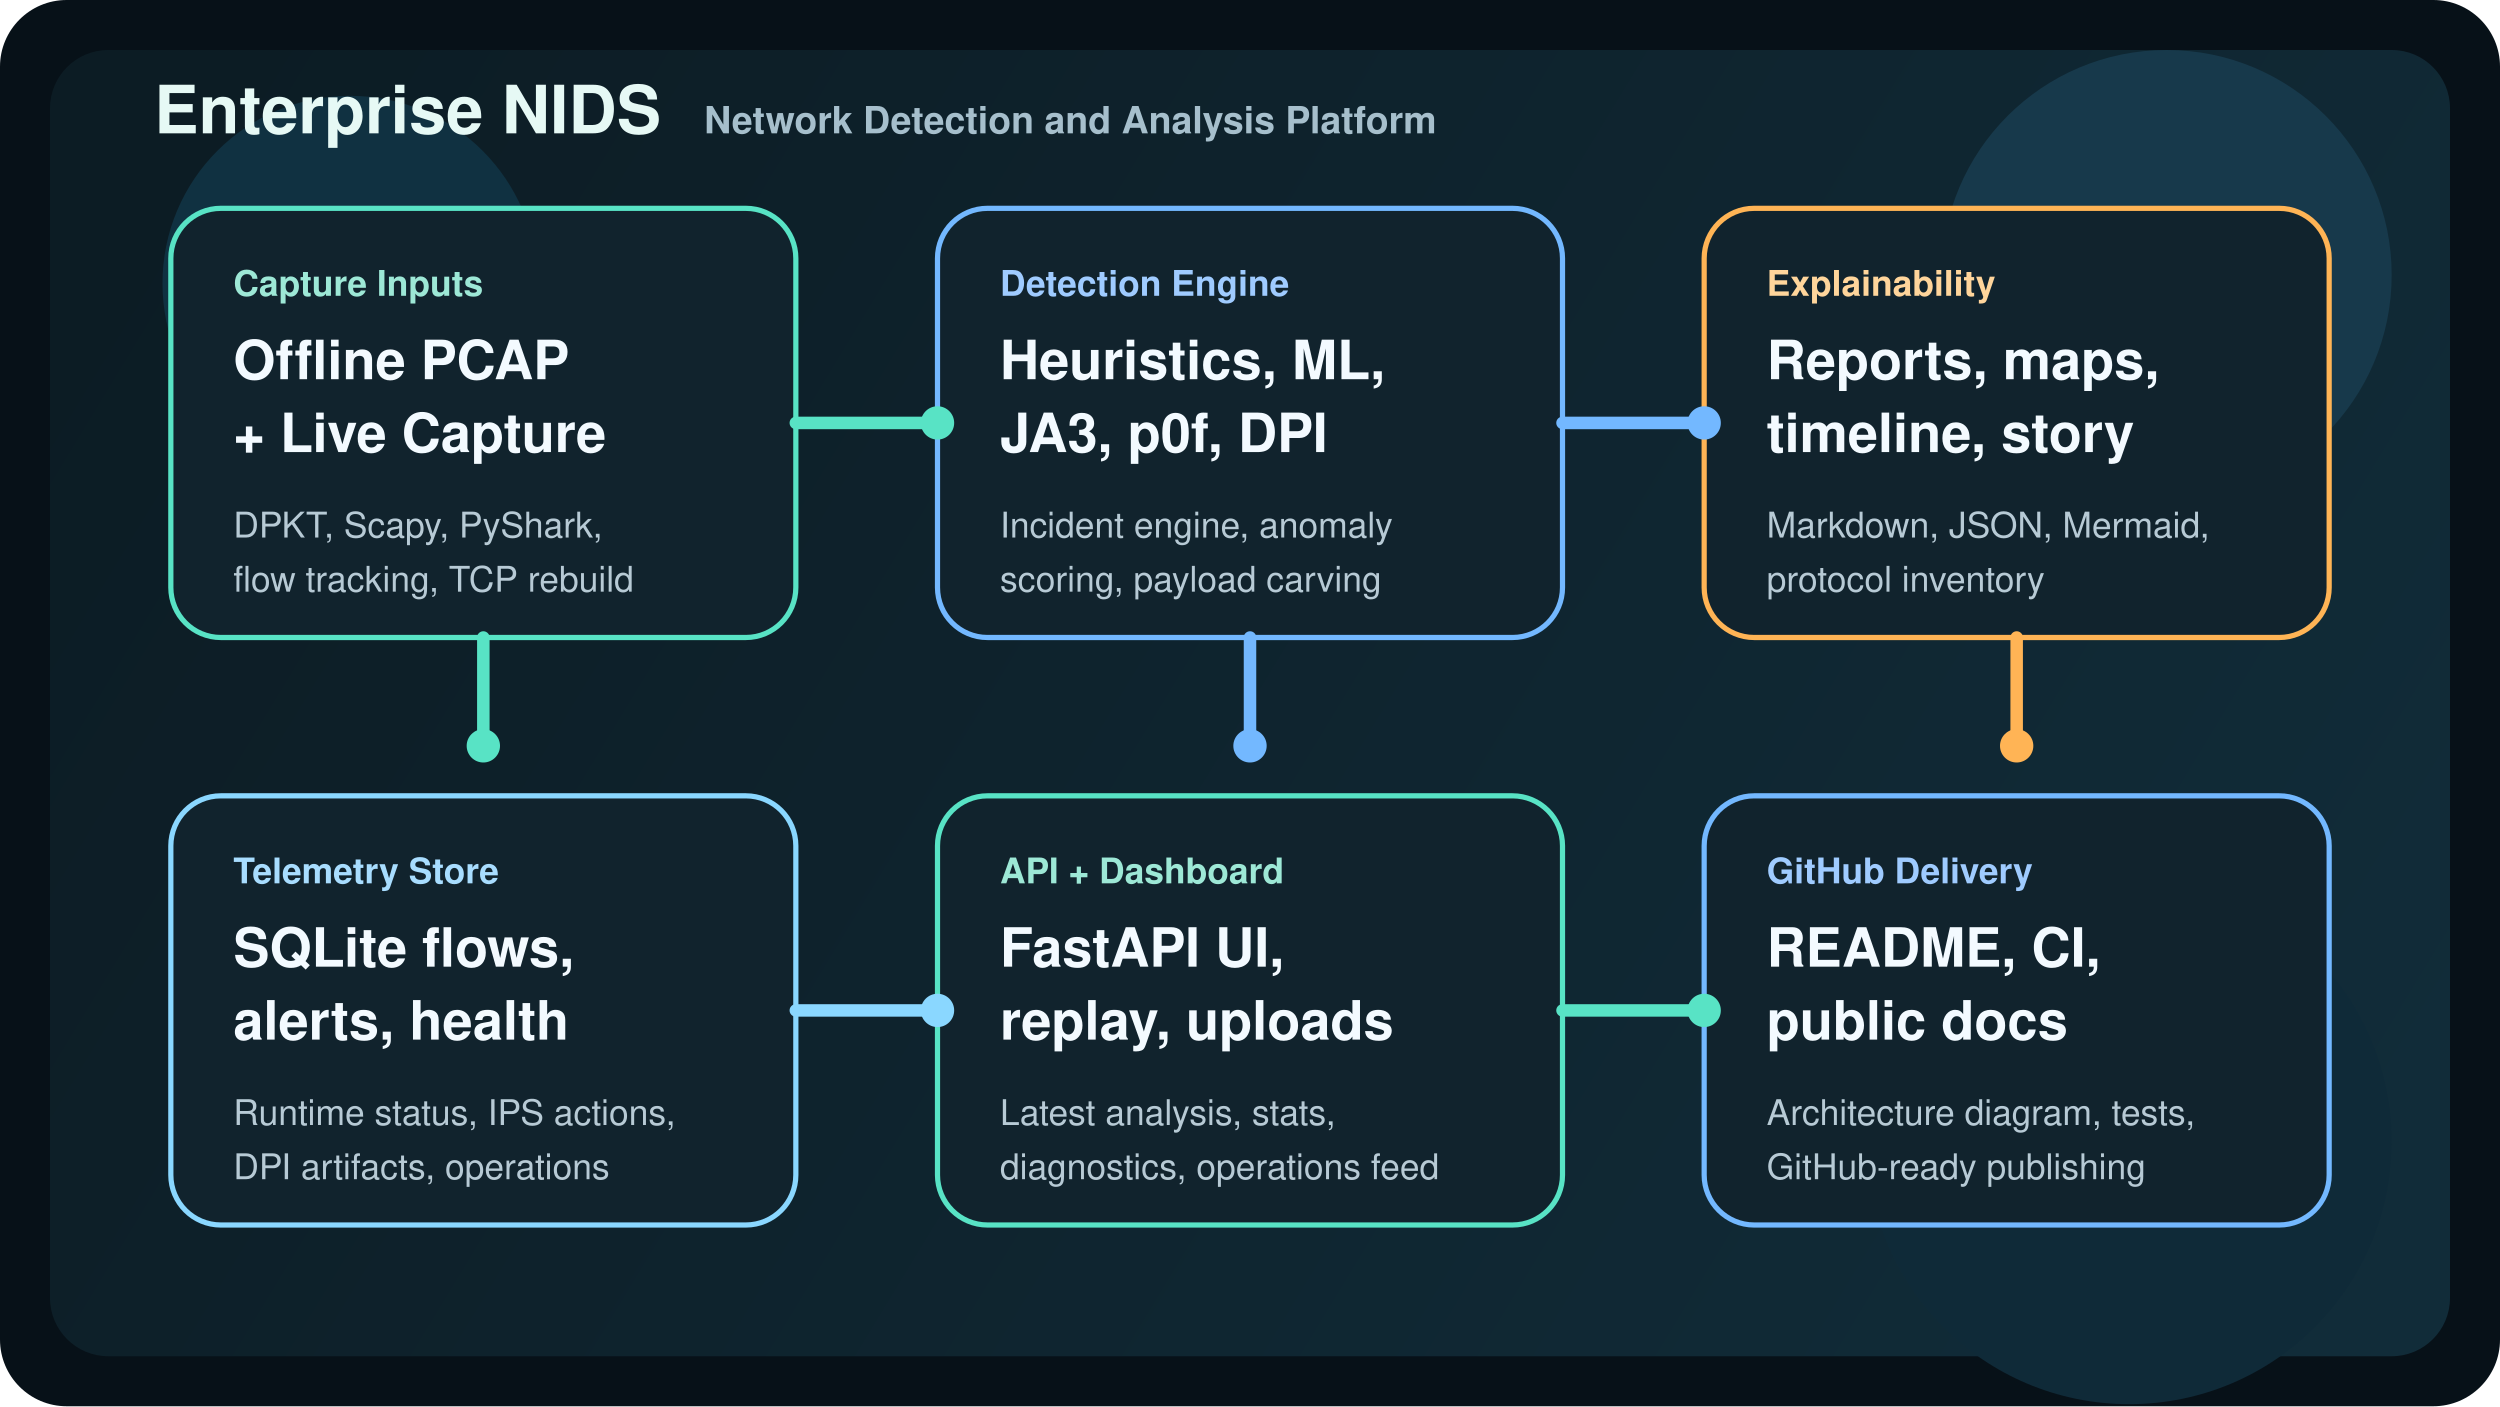
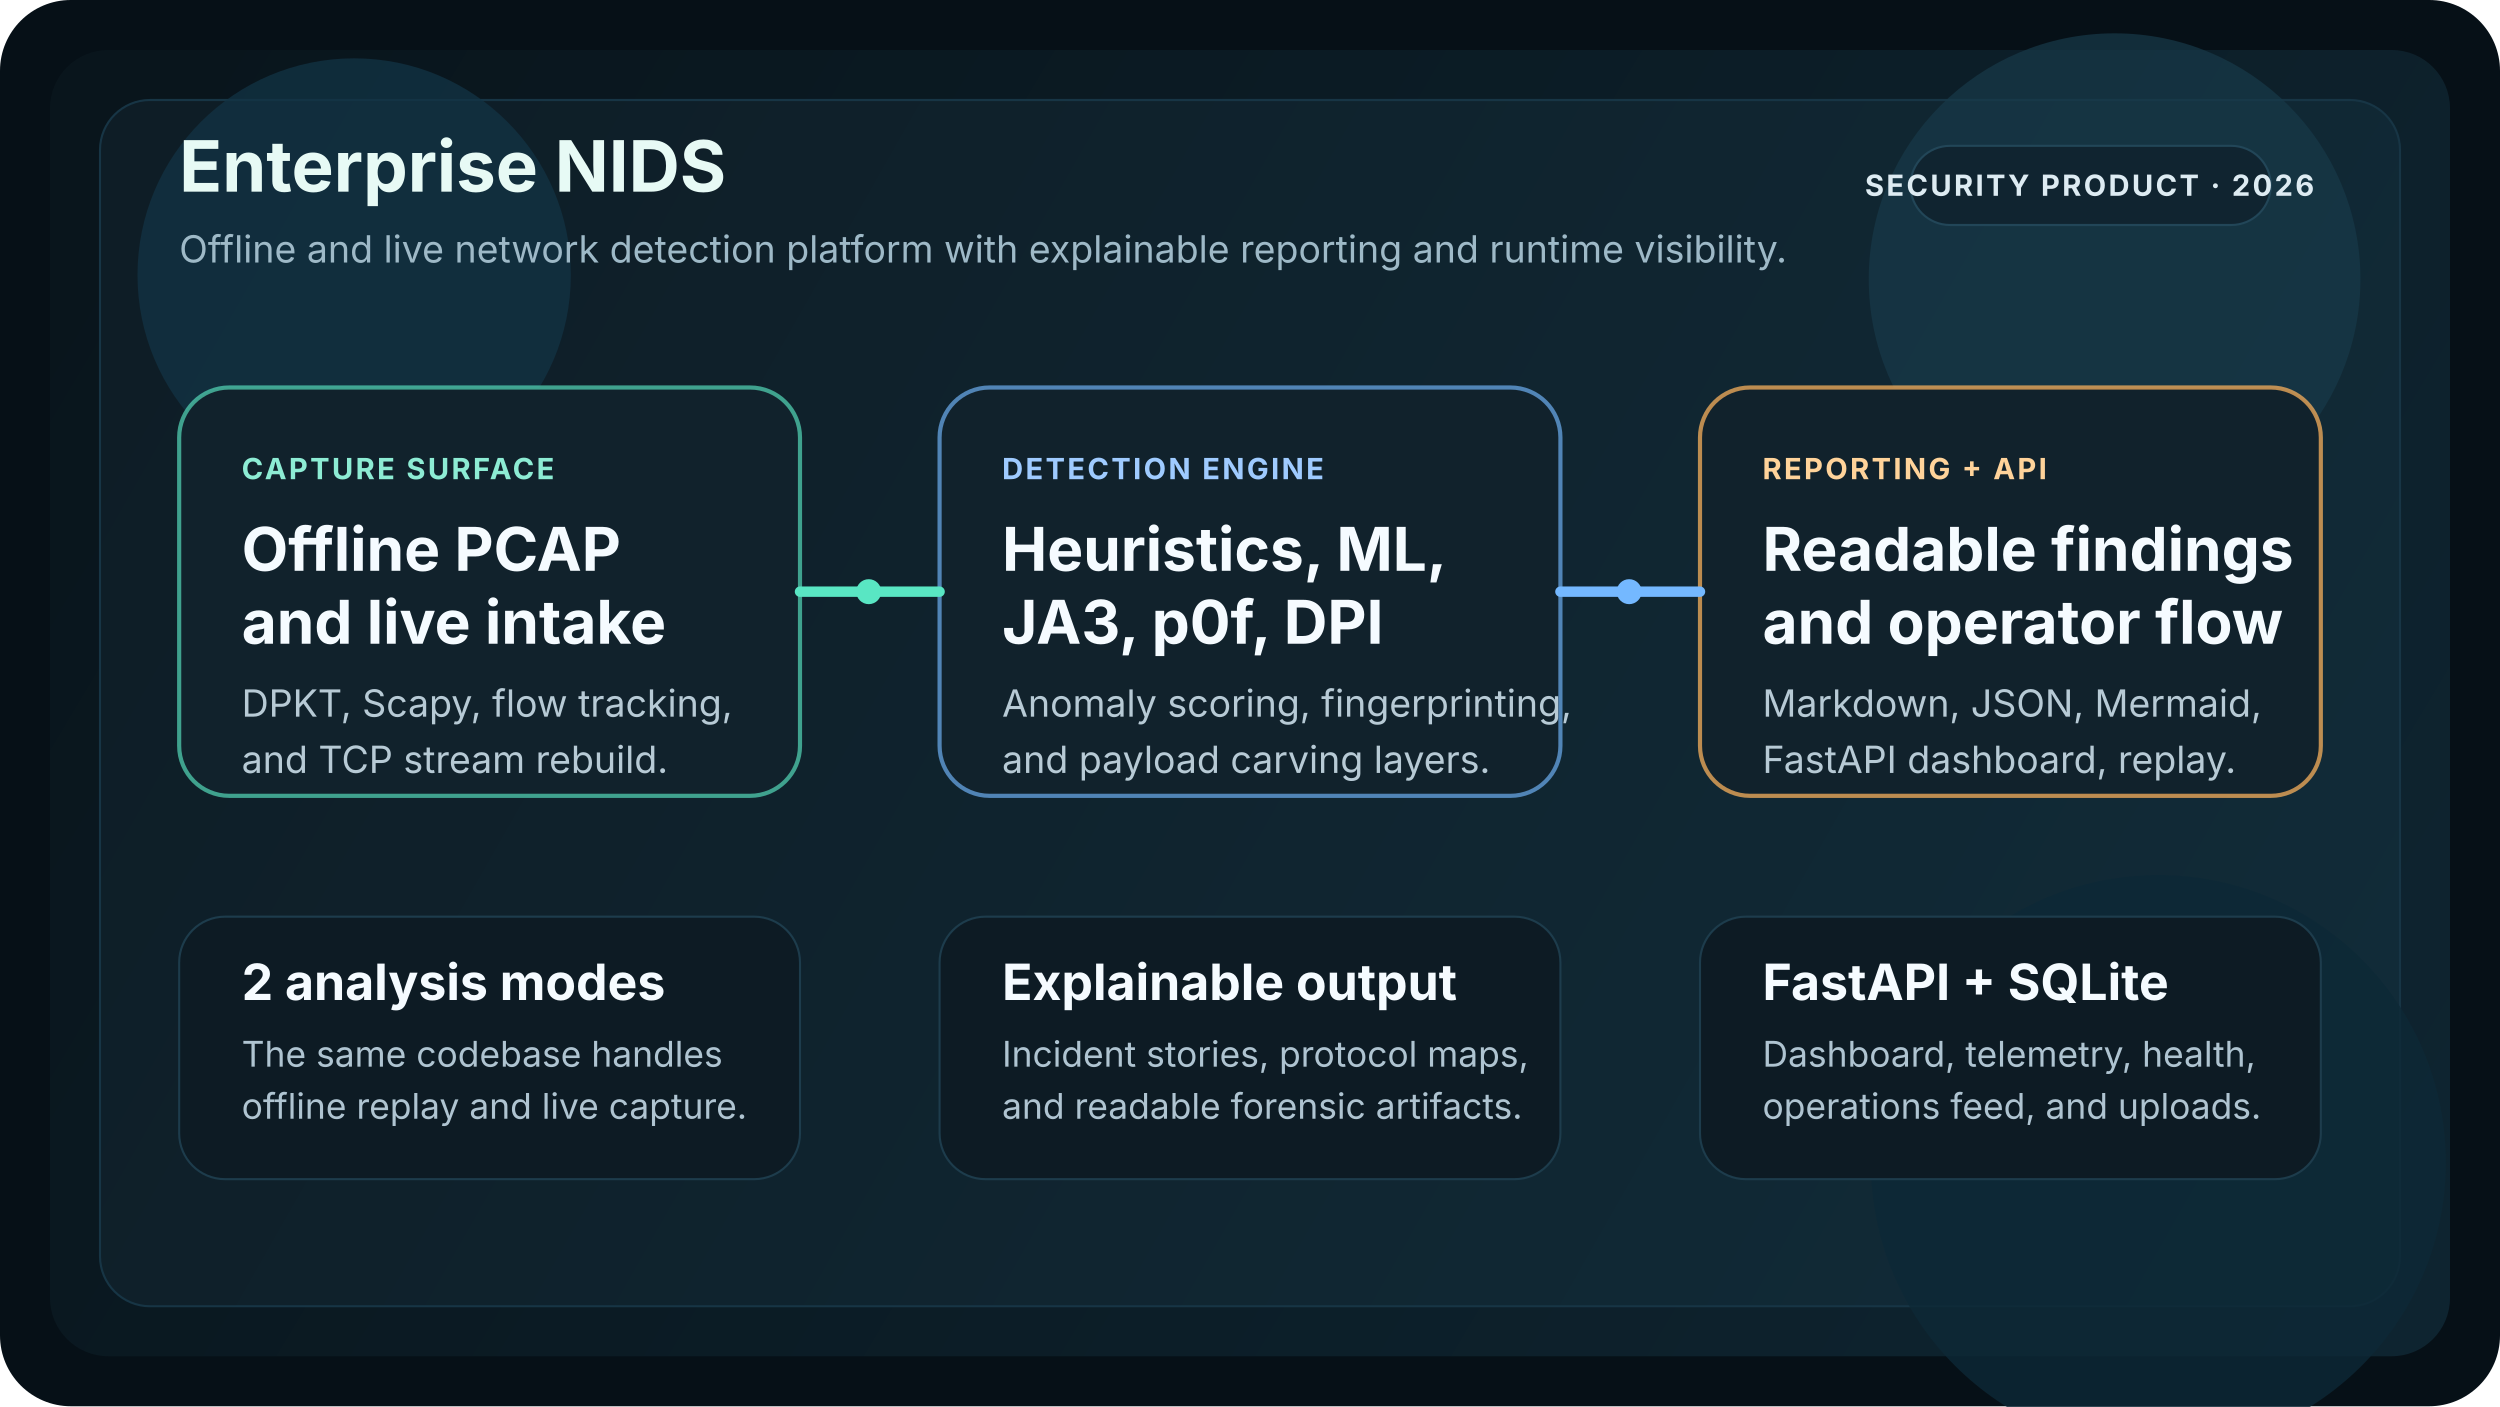
- <svg xmlns="http://www.w3.org/2000/svg" width="1200" height="675" viewBox="0 0 1200 675" fill="none">
-   <rect width="1200" height="675" rx="32" fill="#071118" />
-   <rect x="24" y="24" width="1152" height="627" rx="28" fill="url(#bg)" />
-   <circle cx="168" cy="136" r="90" fill="#103141" />
-   <circle cx="1040" cy="132" r="108" fill="#17394B" />
-   <circle cx="1022" cy="548" r="126" fill="#0F2A38" />
-   <text x="74" y="64" fill="#E6F9F5" font-family="Helvetica, Arial, sans-serif" font-size="32" font-weight="700">Enterprise NIDS</text>
-   <text x="338" y="64" fill="#A6BFCC" font-family="Helvetica, Arial, sans-serif" font-size="18" font-weight="600">Network Detection and Analysis Platform</text>
-   <rect x="82" y="100" width="300" height="206" rx="24" fill="#11232D" stroke="#58E3C5" stroke-width="2.5" />
-   <rect x="450" y="100" width="300" height="206" rx="24" fill="#11232D" stroke="#73B8FF" stroke-width="2.5" />
-   <rect x="818" y="100" width="300" height="206" rx="24" fill="#11232D" stroke="#FFB455" stroke-width="2.5" />
-   <rect x="82" y="382" width="300" height="206" rx="24" fill="#11232D" stroke="#8AD7FF" stroke-width="2.5" />
-   <rect x="450" y="382" width="300" height="206" rx="24" fill="#11232D" stroke="#58E3C5" stroke-width="2.5" />
-   <rect x="818" y="382" width="300" height="206" rx="24" fill="#11232D" stroke="#73B8FF" stroke-width="2.5" />
-   <path d="M382 203H450" stroke="#58E3C5" stroke-width="6" stroke-linecap="round" />
-   <path d="M750 203H818" stroke="#73B8FF" stroke-width="6" stroke-linecap="round" />
-   <path d="M232 306V358" stroke="#58E3C5" stroke-width="6" stroke-linecap="round" />
-   <path d="M600 306V358" stroke="#73B8FF" stroke-width="6" stroke-linecap="round" />
-   <path d="M968 306V358" stroke="#FFB455" stroke-width="6" stroke-linecap="round" />
-   <path d="M382 485H450" stroke="#8AD7FF" stroke-width="6" stroke-linecap="round" />
-   <path d="M750 485H818" stroke="#58E3C5" stroke-width="6" stroke-linecap="round" />
-   <circle cx="450" cy="203" r="8" fill="#58E3C5" />
-   <circle cx="818" cy="203" r="8" fill="#73B8FF" />
-   <circle cx="232" cy="358" r="8" fill="#58E3C5" />
-   <circle cx="600" cy="358" r="8" fill="#73B8FF" />
-   <circle cx="968" cy="358" r="8" fill="#FFB455" />
-   <circle cx="450" cy="485" r="8" fill="#8AD7FF" />
-   <circle cx="818" cy="485" r="8" fill="#58E3C5" />
-   <text x="112" y="142" fill="#9DE8D6" font-family="Helvetica, Arial, sans-serif" font-size="17" font-weight="700">Capture Inputs</text>
-   <text x="112" y="182" fill="#F3FAFF" font-family="Helvetica, Arial, sans-serif" font-size="26" font-weight="700">Offline PCAP</text>
-   <text x="112" y="217" fill="#F3FAFF" font-family="Helvetica, Arial, sans-serif" font-size="26" font-weight="700">+ Live Capture</text>
-   <text x="112" y="258" fill="#B7CAD5" font-family="Helvetica, Arial, sans-serif" font-size="17">DPKT, Scapy, PyShark,</text>
-   <text x="112" y="284" fill="#B7CAD5" font-family="Helvetica, Arial, sans-serif" font-size="17">flow tracking, TCP rebuild</text>
-   <text x="480" y="142" fill="#9FCBFF" font-family="Helvetica, Arial, sans-serif" font-size="17" font-weight="700">Detection Engine</text>
-   <text x="480" y="182" fill="#F3FAFF" font-family="Helvetica, Arial, sans-serif" font-size="26" font-weight="700">Heuristics, ML,</text>
-   <text x="480" y="217" fill="#F3FAFF" font-family="Helvetica, Arial, sans-serif" font-size="26" font-weight="700">JA3, p0f, DPI</text>
-   <text x="480" y="258" fill="#B7CAD5" font-family="Helvetica, Arial, sans-serif" font-size="17">Incident engine, anomaly</text>
-   <text x="480" y="284" fill="#B7CAD5" font-family="Helvetica, Arial, sans-serif" font-size="17">scoring, payload carving</text>
-   <text x="848" y="142" fill="#FFD59B" font-family="Helvetica, Arial, sans-serif" font-size="17" font-weight="700">Explainability</text>
-   <text x="848" y="182" fill="#F3FAFF" font-family="Helvetica, Arial, sans-serif" font-size="26" font-weight="700">Reports, maps,</text>
-   <text x="848" y="217" fill="#F3FAFF" font-family="Helvetica, Arial, sans-serif" font-size="26" font-weight="700">timeline, story</text>
-   <text x="848" y="258" fill="#B7CAD5" font-family="Helvetica, Arial, sans-serif" font-size="17">Markdown, JSON, Mermaid,</text>
-   <text x="848" y="284" fill="#B7CAD5" font-family="Helvetica, Arial, sans-serif" font-size="17">protocol inventory</text>
-   <text x="112" y="424" fill="#A8DDFF" font-family="Helvetica, Arial, sans-serif" font-size="17" font-weight="700">Telemetry Store</text>
-   <text x="112" y="464" fill="#F3FAFF" font-family="Helvetica, Arial, sans-serif" font-size="26" font-weight="700">SQLite flows,</text>
-   <text x="112" y="499" fill="#F3FAFF" font-family="Helvetica, Arial, sans-serif" font-size="26" font-weight="700">alerts, health</text>
-   <text x="112" y="540" fill="#B7CAD5" font-family="Helvetica, Arial, sans-serif" font-size="17">Runtime status, IPS actions,</text>
-   <text x="112" y="566" fill="#B7CAD5" font-family="Helvetica, Arial, sans-serif" font-size="17">DPI artifacts, operations</text>
-   <text x="480" y="424" fill="#9DE8D6" font-family="Helvetica, Arial, sans-serif" font-size="17" font-weight="700">API + Dashboard</text>
-   <text x="480" y="464" fill="#F3FAFF" font-family="Helvetica, Arial, sans-serif" font-size="26" font-weight="700">FastAPI UI,</text>
-   <text x="480" y="499" fill="#F3FAFF" font-family="Helvetica, Arial, sans-serif" font-size="26" font-weight="700">replay, uploads</text>
-   <text x="480" y="540" fill="#B7CAD5" font-family="Helvetica, Arial, sans-serif" font-size="17">Latest analysis, stats,</text>
-   <text x="480" y="566" fill="#B7CAD5" font-family="Helvetica, Arial, sans-serif" font-size="17">diagnostics, operations feed</text>
-   <text x="848" y="424" fill="#9FCBFF" font-family="Helvetica, Arial, sans-serif" font-size="17" font-weight="700">GitHub Delivery</text>
-   <text x="848" y="464" fill="#F3FAFF" font-family="Helvetica, Arial, sans-serif" font-size="26" font-weight="700">README, CI,</text>
-   <text x="848" y="499" fill="#F3FAFF" font-family="Helvetica, Arial, sans-serif" font-size="26" font-weight="700">public docs</text>
-   <text x="848" y="540" fill="#B7CAD5" font-family="Helvetica, Arial, sans-serif" font-size="17">Architecture diagram, tests,</text>
-   <text x="848" y="566" fill="#B7CAD5" font-family="Helvetica, Arial, sans-serif" font-size="17">GitHub-ready publishing</text>
+ <svg xmlns="http://www.w3.org/2000/svg" width="1200" height="675" viewBox="0 0 1200 675" fill="none" role="img" aria-labelledby="title desc">
  <defs>
-     <linearGradient id="bg" x1="102" y1="34" x2="1100" y2="640" gradientUnits="userSpaceOnUse">
-       <stop stop-color="#0C1C24" />
-       <stop offset="1" stop-color="#112C39" />
+     <linearGradient id="bg-nids" x1="80" y1="30" x2="1120" y2="650" gradientUnits="userSpaceOnUse">
+       <stop stop-color="#09151C" />
+       <stop offset="1" stop-color="#0E2430" />
+     </linearGradient>
+     <linearGradient id="panel-nids" x1="110" y1="74" x2="1070" y2="620" gradientUnits="userSpaceOnUse">
+       <stop stop-color="#0E1D26" />
+       <stop offset="1" stop-color="#112B38" />
    </linearGradient>
  </defs>
+   <rect width="1200" height="675" rx="34" fill="#061017" />
+   <rect x="24" y="24" width="1152" height="627" rx="28" fill="url(#bg-nids)" />
+   <rect x="48" y="48" width="1104" height="579" rx="24" fill="url(#panel-nids)" stroke="#173545" />
+   <circle cx="170" cy="132" r="104" fill="#123344" fill-opacity="0.75" />
+   <circle cx="1015" cy="134" r="118" fill="#173949" fill-opacity="0.7" />
+   <circle cx="1036" cy="558" r="138" fill="#0D2836" fill-opacity="0.8" />
+   <text x="86" y="92" fill="#E7FAF5" font-family="Inter, Arial, sans-serif" font-size="34" font-weight="700">Enterprise NIDS</text>
+   <text x="86" y="126" fill="#9EB9C7" font-family="Inter, Arial, sans-serif" font-size="18">Offline and live network detection platform with explainable reporting and runtime visibility.</text>
+   <rect x="917" y="70" width="173" height="38" rx="19" fill="#102430" stroke="#224658" />
+   <text x="1003" y="94" text-anchor="middle" fill="#DDEBF2" font-family="Inter, Arial, sans-serif" font-size="14" font-weight="700" letter-spacing="0.08em">SECURITY PRODUCT · 2026</text>
+   <rect x="86" y="186" width="298" height="196" rx="24" fill="#11222C" stroke="#59E6C3" stroke-opacity="0.65" stroke-width="2" />
+   <rect x="451" y="186" width="298" height="196" rx="24" fill="#11222C" stroke="#74B8FF" stroke-opacity="0.65" stroke-width="2" />
+   <rect x="816" y="186" width="298" height="196" rx="24" fill="#11222C" stroke="#FFB45D" stroke-opacity="0.72" stroke-width="2" />
+   <text x="116" y="230" fill="#8DECD4" font-family="Inter, Arial, sans-serif" font-size="14" font-weight="700" letter-spacing="0.08em">CAPTURE SURFACE</text>
+   <text x="116" y="274" fill="#F5FBFF" font-family="Inter, Arial, sans-serif" font-size="29" font-weight="700">Offline PCAP</text>
+   <text x="116" y="309" fill="#F5FBFF" font-family="Inter, Arial, sans-serif" font-size="29" font-weight="700">and live intake</text>
+   <text x="116" y="344" fill="#B7CAD5" font-family="Inter, Arial, sans-serif" font-size="18">DPKT, Scapy, flow tracking,</text>
+   <text x="116" y="371" fill="#B7CAD5" font-family="Inter, Arial, sans-serif" font-size="18">and TCP stream rebuild.</text>
+   <text x="481" y="230" fill="#9FCBFF" font-family="Inter, Arial, sans-serif" font-size="14" font-weight="700" letter-spacing="0.08em">DETECTION ENGINE</text>
+   <text x="481" y="274" fill="#F5FBFF" font-family="Inter, Arial, sans-serif" font-size="29" font-weight="700">Heuristics, ML,</text>
+   <text x="481" y="309" fill="#F5FBFF" font-family="Inter, Arial, sans-serif" font-size="29" font-weight="700">JA3, p0f, DPI</text>
+   <text x="481" y="344" fill="#B7CAD5" font-family="Inter, Arial, sans-serif" font-size="18">Anomaly scoring, fingerprinting,</text>
+   <text x="481" y="371" fill="#B7CAD5" font-family="Inter, Arial, sans-serif" font-size="18">and payload carving layers.</text>
+   <text x="846" y="230" fill="#FFD39A" font-family="Inter, Arial, sans-serif" font-size="14" font-weight="700" letter-spacing="0.08em">REPORTING + API</text>
+   <text x="846" y="274" fill="#F5FBFF" font-family="Inter, Arial, sans-serif" font-size="29" font-weight="700">Readable findings</text>
+   <text x="846" y="309" fill="#F5FBFF" font-family="Inter, Arial, sans-serif" font-size="29" font-weight="700">and operator flow</text>
+   <text x="846" y="344" fill="#B7CAD5" font-family="Inter, Arial, sans-serif" font-size="18">Markdown, JSON, Mermaid,</text>
+   <text x="846" y="371" fill="#B7CAD5" font-family="Inter, Arial, sans-serif" font-size="18">FastAPI dashboard, replay.</text>
+   <path d="M384 284H451" stroke="#59E6C3" stroke-width="5" stroke-linecap="round" />
+   <path d="M749 284H816" stroke="#74B8FF" stroke-width="5" stroke-linecap="round" />
+   <circle cx="417" cy="284" r="6" fill="#59E6C3" />
+   <circle cx="782" cy="284" r="6" fill="#74B8FF" />
+   <rect x="86" y="440" width="298" height="126" rx="22" fill="#0D1B24" stroke="#1D3C4C" />
+   <rect x="451" y="440" width="298" height="126" rx="22" fill="#0D1B24" stroke="#1D3C4C" />
+   <rect x="816" y="440" width="298" height="126" rx="22" fill="#0D1B24" stroke="#1D3C4C" />
+   <text x="116" y="480" fill="#F5FBFF" font-family="Inter, Arial, sans-serif" font-size="24" font-weight="700">2 analysis modes</text>
+   <text x="116" y="512" fill="#AFC4D1" font-family="Inter, Arial, sans-serif" font-size="17">The same codebase handles</text>
+   <text x="116" y="537" fill="#AFC4D1" font-family="Inter, Arial, sans-serif" font-size="17">offline replay and live capture.</text>
+   <text x="481" y="480" fill="#F5FBFF" font-family="Inter, Arial, sans-serif" font-size="24" font-weight="700">Explainable output</text>
+   <text x="481" y="512" fill="#AFC4D1" font-family="Inter, Arial, sans-serif" font-size="17">Incident stories, protocol maps,</text>
+   <text x="481" y="537" fill="#AFC4D1" font-family="Inter, Arial, sans-serif" font-size="17">and readable forensic artifacts.</text>
+   <text x="846" y="480" fill="#F5FBFF" font-family="Inter, Arial, sans-serif" font-size="24" font-weight="700">FastAPI + SQLite</text>
+   <text x="846" y="512" fill="#AFC4D1" font-family="Inter, Arial, sans-serif" font-size="17">Dashboard, telemetry, health,</text>
+   <text x="846" y="537" fill="#AFC4D1" font-family="Inter, Arial, sans-serif" font-size="17">operations feed, and uploads.</text>
</svg>
